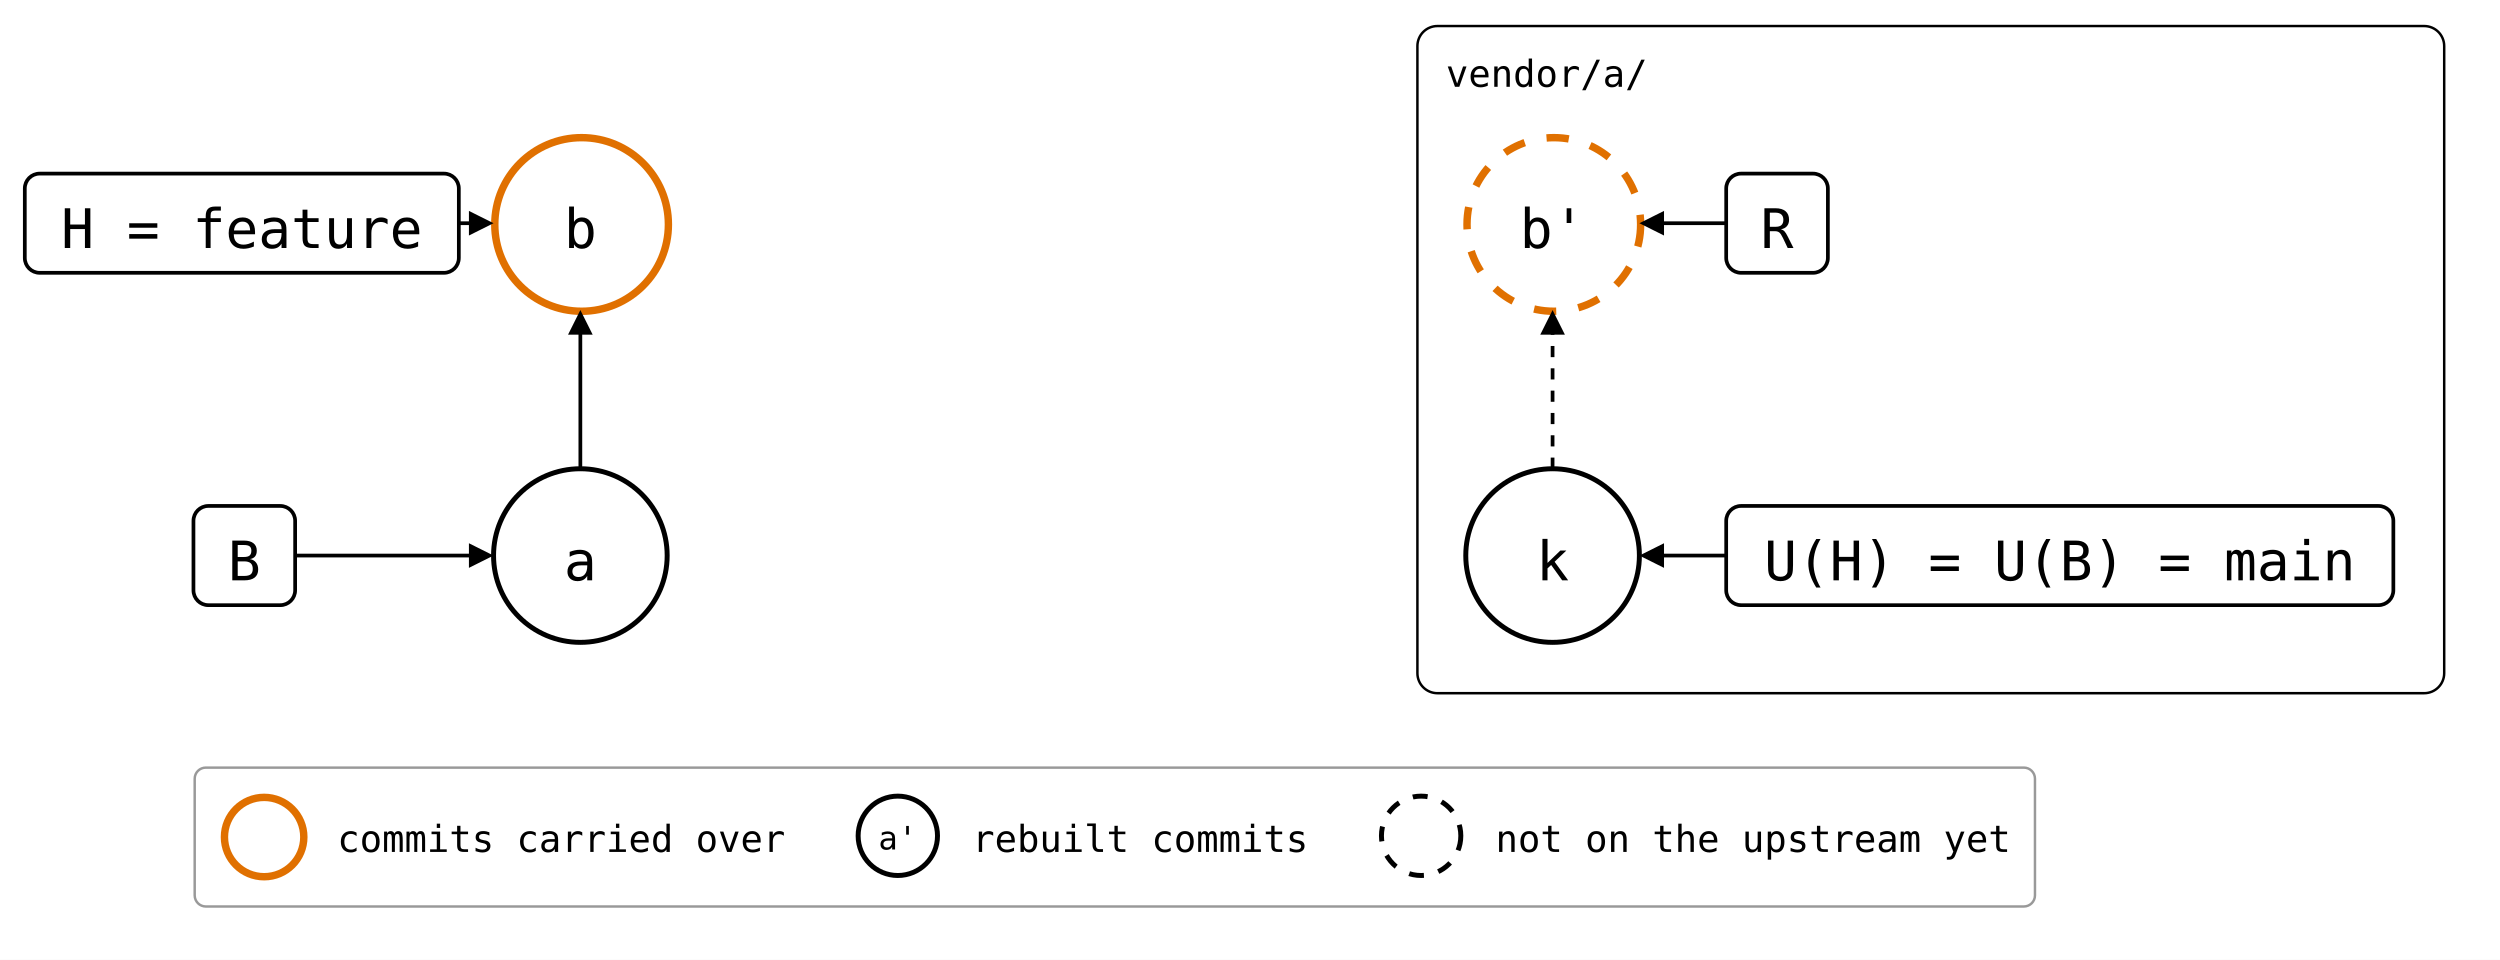
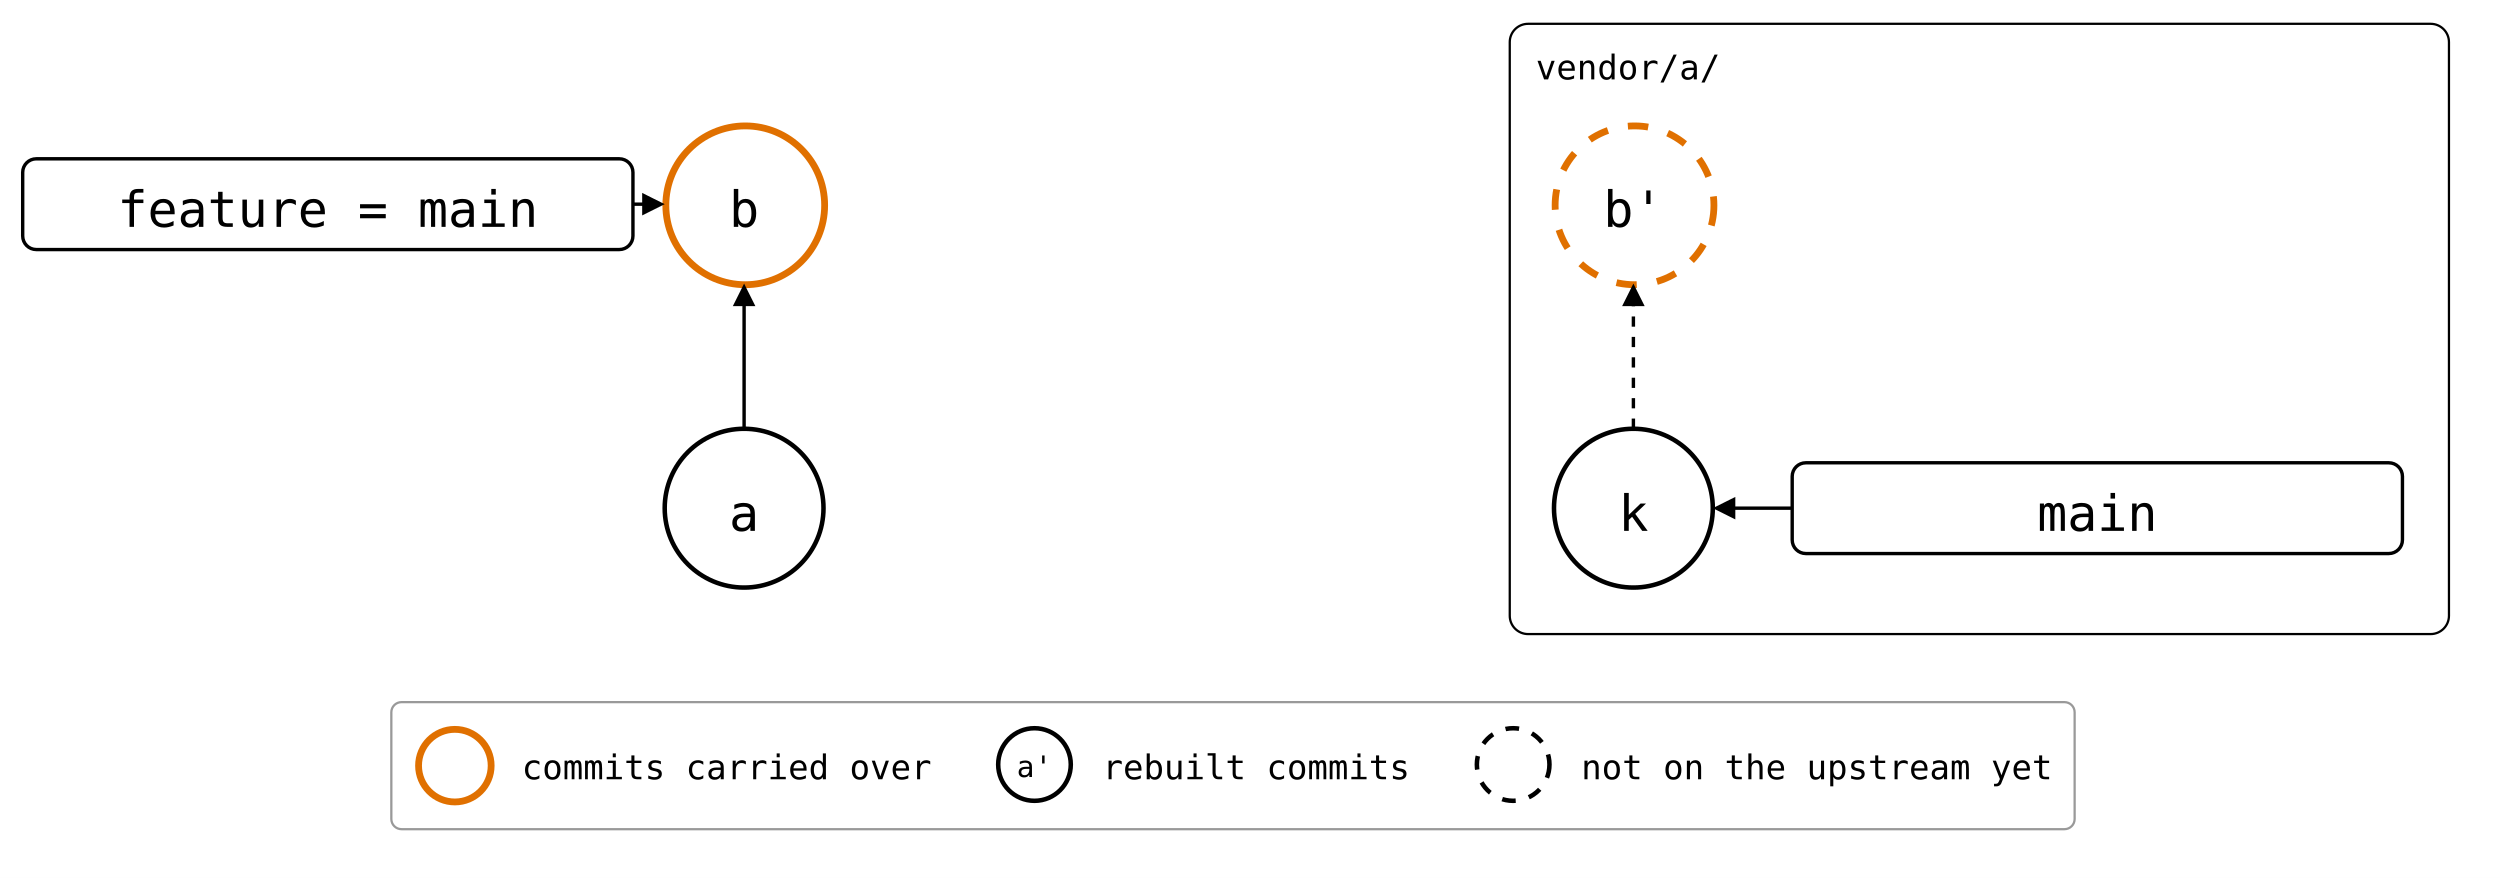
- <svg xmlns="http://www.w3.org/2000/svg" style="background: #ffffff; background-color: light-dark(#ffffff, #121212); color-scheme: light dark;" version="1.1" width="1008px" height="387px" viewBox="0 0 1008 387" id="ge-svg-UJEoof1zRk_AC2psMq-E" content="&lt;mxfile host=&quot;Electron&quot;&gt;&#10;  &lt;diagram name=&quot;feature-branch-from-main&quot; id=&quot;feature-branch-from-main&quot;&gt;&#10;    &lt;mxGraphModel dx=&quot;-551&quot; dy=&quot;-130&quot; grid=&quot;0&quot; gridSize=&quot;10&quot; guides=&quot;1&quot; tooltips=&quot;1&quot; connect=&quot;1&quot; arrows=&quot;1&quot; fold=&quot;0&quot; page=&quot;0&quot; pageScale=&quot;1&quot; pageWidth=&quot;850&quot; pageHeight=&quot;1100&quot; background=&quot;#ffffff&quot; math=&quot;0&quot; shadow=&quot;0&quot;&gt;&#10;      &lt;root&gt;&#10;        &lt;mxCell id=&quot;0&quot; /&gt;&#10;        &lt;mxCell id=&quot;1&quot; parent=&quot;0&quot; /&gt;&#10;        &lt;mxCell id=&quot;lane&quot; parent=&quot;1&quot; style=&quot;rounded=1;arcSize=3;fillColor=none;strokeWidth=1;fontSize=15;verticalAlign=top;align=left;spacingLeft=10;spacingTop=4;fontFamily=Roboto Mono,monospace;&quot; value=&quot;vendor/a/&quot; vertex=&quot;1&quot;&gt;&#10;          &lt;mxGeometry height=&quot;269&quot; width=&quot;414&quot; x=&quot;601&quot; y=&quot;29&quot; as=&quot;geometry&quot; /&gt;&#10;        &lt;/mxCell&gt;&#10;        &lt;mxCell id=&quot;a&quot; parent=&quot;1&quot; style=&quot;ellipse;aspect=fixed;strokeWidth=2;fontSize=22;fontFamily=Roboto Mono,monospace;&quot; value=&quot;a&quot; vertex=&quot;1&quot;&gt;&#10;          &lt;mxGeometry height=&quot;70&quot; width=&quot;70&quot; x=&quot;229&quot; y=&quot;208&quot; as=&quot;geometry&quot; /&gt;&#10;        &lt;/mxCell&gt;&#10;        &lt;mxCell id=&quot;b&quot; parent=&quot;1&quot; style=&quot;ellipse;aspect=fixed;fontSize=22;fontFamily=Roboto Mono,monospace;strokeColor=#E07000;strokeWidth=3;&quot; value=&quot;b&quot; vertex=&quot;1&quot;&gt;&#10;          &lt;mxGeometry height=&quot;70&quot; width=&quot;70&quot; x=&quot;229&quot; y=&quot;74&quot; as=&quot;geometry&quot; /&gt;&#10;        &lt;/mxCell&gt;&#10;        &lt;mxCell id=&quot;k&quot; parent=&quot;1&quot; style=&quot;ellipse;aspect=fixed;strokeWidth=2;fontSize=22;fontFamily=Roboto Mono,monospace;&quot; value=&quot;k&quot; vertex=&quot;1&quot;&gt;&#10;          &lt;mxGeometry height=&quot;70&quot; width=&quot;70&quot; x=&quot;621&quot; y=&quot;208&quot; as=&quot;geometry&quot; /&gt;&#10;        &lt;/mxCell&gt;&#10;        &lt;mxCell id=&quot;b_&quot; parent=&quot;1&quot; style=&quot;ellipse;aspect=fixed;fontSize=22;fontFamily=Roboto Mono,monospace;dashed=1;strokeColor=#E07000;strokeWidth=3;&quot; value=&quot;b&amp;#39;&quot; vertex=&quot;1&quot;&gt;&#10;          &lt;mxGeometry height=&quot;70&quot; width=&quot;70&quot; x=&quot;621&quot; y=&quot;74&quot; as=&quot;geometry&quot; /&gt;&#10;        &lt;/mxCell&gt;&#10;        &lt;mxCell id=&quot;box0&quot; parent=&quot;1&quot; style=&quot;rounded=1;strokeWidth=1.5;fontSize=22;fontFamily=Roboto Mono,monospace;&quot; value=&quot;H = feature&quot; vertex=&quot;1&quot;&gt;&#10;          &lt;mxGeometry height=&quot;40&quot; width=&quot;175&quot; x=&quot;40&quot; y=&quot;89&quot; as=&quot;geometry&quot; /&gt;&#10;        &lt;/mxCell&gt;&#10;        &lt;mxCell id=&quot;e0&quot; edge=&quot;1&quot; parent=&quot;1&quot; source=&quot;box0&quot; style=&quot;endArrow=block;endFill=1;html=1;strokeWidth=1.5;rounded=0;&quot; target=&quot;b&quot;&gt;&#10;          &lt;mxGeometry relative=&quot;1&quot; as=&quot;geometry&quot; /&gt;&#10;        &lt;/mxCell&gt;&#10;        &lt;mxCell id=&quot;box1&quot; parent=&quot;1&quot; style=&quot;rounded=1;strokeWidth=1.5;fontSize=22;fontFamily=Roboto Mono,monospace;&quot; value=&quot;B&quot; vertex=&quot;1&quot;&gt;&#10;          &lt;mxGeometry height=&quot;40&quot; width=&quot;41&quot; x=&quot;108&quot; y=&quot;223&quot; as=&quot;geometry&quot; /&gt;&#10;        &lt;/mxCell&gt;&#10;        &lt;mxCell id=&quot;e1&quot; edge=&quot;1&quot; parent=&quot;1&quot; source=&quot;box1&quot; style=&quot;endArrow=block;endFill=1;html=1;strokeWidth=1.5;rounded=0;&quot; target=&quot;a&quot;&gt;&#10;          &lt;mxGeometry relative=&quot;1&quot; as=&quot;geometry&quot; /&gt;&#10;        &lt;/mxCell&gt;&#10;        &lt;mxCell id=&quot;box2&quot; parent=&quot;1&quot; style=&quot;rounded=1;strokeWidth=1.5;fontSize=22;fontFamily=Roboto Mono,monospace;&quot; value=&quot;U(H) = U(B) = main&quot; vertex=&quot;1&quot;&gt;&#10;          &lt;mxGeometry height=&quot;40&quot; width=&quot;269&quot; x=&quot;726&quot; y=&quot;223&quot; as=&quot;geometry&quot; /&gt;&#10;        &lt;/mxCell&gt;&#10;        &lt;mxCell id=&quot;e2&quot; edge=&quot;1&quot; parent=&quot;1&quot; source=&quot;box2&quot; style=&quot;endArrow=block;endFill=1;html=1;strokeWidth=1.5;rounded=0;&quot; target=&quot;k&quot;&gt;&#10;          &lt;mxGeometry relative=&quot;1&quot; as=&quot;geometry&quot; /&gt;&#10;        &lt;/mxCell&gt;&#10;        &lt;mxCell id=&quot;box3&quot; parent=&quot;1&quot; style=&quot;rounded=1;strokeWidth=1.5;fontSize=22;fontFamily=Roboto Mono,monospace;&quot; value=&quot;R&quot; vertex=&quot;1&quot;&gt;&#10;          &lt;mxGeometry height=&quot;40&quot; width=&quot;41&quot; x=&quot;726&quot; y=&quot;89&quot; as=&quot;geometry&quot; /&gt;&#10;        &lt;/mxCell&gt;&#10;        &lt;mxCell id=&quot;e3&quot; edge=&quot;1&quot; parent=&quot;1&quot; source=&quot;box3&quot; style=&quot;endArrow=block;endFill=1;html=1;strokeWidth=1.5;rounded=0;&quot; target=&quot;b_&quot;&gt;&#10;          &lt;mxGeometry relative=&quot;1&quot; as=&quot;geometry&quot; /&gt;&#10;        &lt;/mxCell&gt;&#10;        &lt;mxCell id=&quot;e4&quot; edge=&quot;1&quot; parent=&quot;1&quot; source=&quot;a&quot; style=&quot;endArrow=block;endFill=1;html=1;strokeWidth=1.5;rounded=0;&quot; target=&quot;b&quot;&gt;&#10;          &lt;mxGeometry relative=&quot;1&quot; as=&quot;geometry&quot; /&gt;&#10;        &lt;/mxCell&gt;&#10;        &lt;mxCell id=&quot;e5&quot; edge=&quot;1&quot; parent=&quot;1&quot; source=&quot;k&quot; style=&quot;endArrow=block;endFill=1;html=1;strokeWidth=1.5;rounded=0;dashed=1;&quot; target=&quot;b_&quot;&gt;&#10;          &lt;mxGeometry relative=&quot;1&quot; as=&quot;geometry&quot; /&gt;&#10;        &lt;/mxCell&gt;&#10;        &lt;mxCell id=&quot;legend&quot; parent=&quot;1&quot; style=&quot;rounded=1;arcSize=8;fillColor=none;strokeColor=#999999;strokeWidth=1;legend=1;&quot; value=&quot;&quot; vertex=&quot;1&quot;&gt;&#10;          &lt;mxGeometry height=&quot;56&quot; width=&quot;742&quot; x=&quot;108&quot; y=&quot;328&quot; as=&quot;geometry&quot; /&gt;&#10;        &lt;/mxCell&gt;&#10;        &lt;mxCell id=&quot;legend_orange&quot; parent=&quot;legend&quot; style=&quot;ellipse;aspect=fixed;fontSize=13;fontFamily=Roboto Mono,monospace;strokeColor=#E07000;strokeWidth=3;&quot; value=&quot;&quot; vertex=&quot;1&quot;&gt;&#10;          &lt;mxGeometry height=&quot;32&quot; width=&quot;32&quot; x=&quot;12&quot; y=&quot;12&quot; as=&quot;geometry&quot; /&gt;&#10;        &lt;/mxCell&gt;&#10;        &lt;mxCell id=&quot;legend_orange_text&quot; parent=&quot;legend&quot; style=&quot;text;align=left;verticalAlign=middle;fontSize=15;fontFamily=Roboto Mono,monospace;&quot; value=&quot;commits carried over&quot; vertex=&quot;1&quot;&gt;&#10;          &lt;mxGeometry height=&quot;32&quot; width=&quot;180&quot; x=&quot;56&quot; y=&quot;12&quot; as=&quot;geometry&quot; /&gt;&#10;        &lt;/mxCell&gt;&#10;        &lt;mxCell id=&quot;legend_prime&quot; parent=&quot;legend&quot; style=&quot;ellipse;aspect=fixed;fontSize=13;fontFamily=Roboto Mono,monospace;strokeWidth=2;&quot; value=&quot;a&amp;#39;&quot; vertex=&quot;1&quot;&gt;&#10;          &lt;mxGeometry height=&quot;32&quot; width=&quot;32&quot; x=&quot;268&quot; y=&quot;12&quot; as=&quot;geometry&quot; /&gt;&#10;        &lt;/mxCell&gt;&#10;        &lt;mxCell id=&quot;legend_prime_text&quot; parent=&quot;legend&quot; style=&quot;text;align=left;verticalAlign=middle;fontSize=15;fontFamily=Roboto Mono,monospace;&quot; value=&quot;rebuilt commits&quot; vertex=&quot;1&quot;&gt;&#10;          &lt;mxGeometry height=&quot;32&quot; width=&quot;135&quot; x=&quot;312&quot; y=&quot;12&quot; as=&quot;geometry&quot; /&gt;&#10;        &lt;/mxCell&gt;&#10;        &lt;mxCell id=&quot;legend_dashed&quot; parent=&quot;legend&quot; style=&quot;ellipse;aspect=fixed;fontSize=13;fontFamily=Roboto Mono,monospace;strokeWidth=2;dashed=1;&quot; value=&quot;&quot; vertex=&quot;1&quot;&gt;&#10;          &lt;mxGeometry height=&quot;32&quot; width=&quot;32&quot; x=&quot;479&quot; y=&quot;12&quot; as=&quot;geometry&quot; /&gt;&#10;        &lt;/mxCell&gt;&#10;        &lt;mxCell id=&quot;legend_dashed_text&quot; parent=&quot;legend&quot; style=&quot;text;align=left;verticalAlign=middle;fontSize=15;fontFamily=Roboto Mono,monospace;&quot; value=&quot;not on the upstream yet&quot; vertex=&quot;1&quot;&gt;&#10;          &lt;mxGeometry height=&quot;32&quot; width=&quot;207&quot; x=&quot;523&quot; y=&quot;12&quot; as=&quot;geometry&quot; /&gt;&#10;        &lt;/mxCell&gt;&#10;      &lt;/root&gt;&#10;    &lt;/mxGraphModel&gt;&#10;  &lt;/diagram&gt;&#10;&lt;/mxfile&gt;&#10;">
-   <style type="text/css">@supports (color: light-dark(#000, #fff)) { #ge-svg-UJEoof1zRk_AC2psMq-E { --ge-adaptive-bg: light-dark(#ffffff, var(--ge-dark-color, #121212)); } }</style>
+ <svg xmlns="http://www.w3.org/2000/svg" style="background: #ffffff; background-color: light-dark(#ffffff, #121212); color-scheme: light dark;" version="1.1" width="1102px" height="387px" viewBox="0 0 1102 387" id="ge-svg-fFv4bdB4Skg7GI3gWGqS" content="&lt;mxfile host=&quot;Electron&quot;&gt;&#10;  &lt;diagram name=&quot;feature-branch-from-main&quot; id=&quot;feature-branch-from-main&quot;&gt;&#10;    &lt;mxGraphModel dx=&quot;-504&quot; dy=&quot;-130&quot; grid=&quot;0&quot; gridSize=&quot;10&quot; guides=&quot;1&quot; tooltips=&quot;1&quot; connect=&quot;1&quot; arrows=&quot;1&quot; fold=&quot;0&quot; page=&quot;0&quot; pageScale=&quot;1&quot; pageWidth=&quot;850&quot; pageHeight=&quot;1100&quot; background=&quot;#ffffff&quot; math=&quot;0&quot; shadow=&quot;0&quot;&gt;&#10;      &lt;root&gt;&#10;        &lt;mxCell id=&quot;0&quot; /&gt;&#10;        &lt;mxCell id=&quot;1&quot; parent=&quot;0&quot; /&gt;&#10;        &lt;mxCell id=&quot;lane&quot; parent=&quot;1&quot; style=&quot;rounded=1;arcSize=3;fillColor=none;strokeWidth=1;fontSize=15;verticalAlign=top;align=left;spacingLeft=10;spacingTop=4;fontFamily=Roboto Mono,monospace;&quot; value=&quot;vendor/a/&quot; vertex=&quot;1&quot;&gt;&#10;          &lt;mxGeometry height=&quot;269&quot; width=&quot;414&quot; x=&quot;601&quot; y=&quot;29&quot; as=&quot;geometry&quot; /&gt;&#10;        &lt;/mxCell&gt;&#10;        &lt;mxCell id=&quot;a&quot; parent=&quot;1&quot; style=&quot;ellipse;aspect=fixed;strokeWidth=2;fontSize=22;fontFamily=Roboto Mono,monospace;&quot; value=&quot;a&quot; vertex=&quot;1&quot;&gt;&#10;          &lt;mxGeometry height=&quot;70&quot; width=&quot;70&quot; x=&quot;229&quot; y=&quot;208&quot; as=&quot;geometry&quot; /&gt;&#10;        &lt;/mxCell&gt;&#10;        &lt;mxCell id=&quot;b&quot; parent=&quot;1&quot; style=&quot;ellipse;aspect=fixed;fontSize=22;fontFamily=Roboto Mono,monospace;strokeColor=#E07000;strokeWidth=3;&quot; value=&quot;b&quot; vertex=&quot;1&quot;&gt;&#10;          &lt;mxGeometry height=&quot;70&quot; width=&quot;70&quot; x=&quot;229&quot; y=&quot;74&quot; as=&quot;geometry&quot; /&gt;&#10;        &lt;/mxCell&gt;&#10;        &lt;mxCell id=&quot;k&quot; parent=&quot;1&quot; style=&quot;ellipse;aspect=fixed;strokeWidth=2;fontSize=22;fontFamily=Roboto Mono,monospace;&quot; value=&quot;k&quot; vertex=&quot;1&quot;&gt;&#10;          &lt;mxGeometry height=&quot;70&quot; width=&quot;70&quot; x=&quot;621&quot; y=&quot;208&quot; as=&quot;geometry&quot; /&gt;&#10;        &lt;/mxCell&gt;&#10;        &lt;mxCell id=&quot;b_&quot; parent=&quot;1&quot; style=&quot;ellipse;aspect=fixed;fontSize=22;fontFamily=Roboto Mono,monospace;dashed=1;strokeColor=#E07000;strokeWidth=3;&quot; value=&quot;b&amp;#39;&quot; vertex=&quot;1&quot;&gt;&#10;          &lt;mxGeometry height=&quot;70&quot; width=&quot;70&quot; x=&quot;621&quot; y=&quot;74&quot; as=&quot;geometry&quot; /&gt;&#10;        &lt;/mxCell&gt;&#10;        &lt;mxCell id=&quot;box0&quot; parent=&quot;1&quot; style=&quot;rounded=1;strokeWidth=1.5;fontSize=22;fontFamily=Roboto Mono,monospace;&quot; value=&quot;feature = main&quot; vertex=&quot;1&quot;&gt;&#10;          &lt;mxGeometry height=&quot;40&quot; width=&quot;269&quot; x=&quot;-54&quot; y=&quot;89&quot; as=&quot;geometry&quot; /&gt;&#10;        &lt;/mxCell&gt;&#10;        &lt;mxCell id=&quot;e0&quot; edge=&quot;1&quot; parent=&quot;1&quot; source=&quot;box0&quot; style=&quot;endArrow=block;endFill=1;html=1;strokeWidth=1.5;rounded=0;&quot; target=&quot;b&quot;&gt;&#10;          &lt;mxGeometry relative=&quot;1&quot; as=&quot;geometry&quot; /&gt;&#10;        &lt;/mxCell&gt;&#10;        &lt;mxCell id=&quot;box2&quot; parent=&quot;1&quot; style=&quot;rounded=1;strokeWidth=1.5;fontSize=22;fontFamily=Roboto Mono,monospace;&quot; value=&quot;main&quot; vertex=&quot;1&quot;&gt;&#10;          &lt;mxGeometry height=&quot;40&quot; width=&quot;269&quot; x=&quot;726&quot; y=&quot;223&quot; as=&quot;geometry&quot; /&gt;&#10;        &lt;/mxCell&gt;&#10;        &lt;mxCell id=&quot;e2&quot; edge=&quot;1&quot; parent=&quot;1&quot; source=&quot;box2&quot; style=&quot;endArrow=block;endFill=1;html=1;strokeWidth=1.5;rounded=0;&quot; target=&quot;k&quot;&gt;&#10;          &lt;mxGeometry relative=&quot;1&quot; as=&quot;geometry&quot; /&gt;&#10;        &lt;/mxCell&gt;&#10;        &lt;mxCell id=&quot;e4&quot; edge=&quot;1&quot; parent=&quot;1&quot; source=&quot;a&quot; style=&quot;endArrow=block;endFill=1;html=1;strokeWidth=1.5;rounded=0;&quot; target=&quot;b&quot;&gt;&#10;          &lt;mxGeometry relative=&quot;1&quot; as=&quot;geometry&quot; /&gt;&#10;        &lt;/mxCell&gt;&#10;        &lt;mxCell id=&quot;e5&quot; edge=&quot;1&quot; parent=&quot;1&quot; source=&quot;k&quot; style=&quot;endArrow=block;endFill=1;html=1;strokeWidth=1.5;rounded=0;dashed=1;&quot; target=&quot;b_&quot;&gt;&#10;          &lt;mxGeometry relative=&quot;1&quot; as=&quot;geometry&quot; /&gt;&#10;        &lt;/mxCell&gt;&#10;        &lt;mxCell id=&quot;legend&quot; parent=&quot;1&quot; style=&quot;rounded=1;arcSize=8;fillColor=none;strokeColor=#999999;strokeWidth=1;legend=1;&quot; value=&quot;&quot; vertex=&quot;1&quot;&gt;&#10;          &lt;mxGeometry height=&quot;56&quot; width=&quot;742&quot; x=&quot;108&quot; y=&quot;328&quot; as=&quot;geometry&quot; /&gt;&#10;        &lt;/mxCell&gt;&#10;        &lt;mxCell id=&quot;legend_orange&quot; parent=&quot;legend&quot; style=&quot;ellipse;aspect=fixed;fontSize=13;fontFamily=Roboto Mono,monospace;strokeColor=#E07000;strokeWidth=3;&quot; value=&quot;&quot; vertex=&quot;1&quot;&gt;&#10;          &lt;mxGeometry height=&quot;32&quot; width=&quot;32&quot; x=&quot;12&quot; y=&quot;12&quot; as=&quot;geometry&quot; /&gt;&#10;        &lt;/mxCell&gt;&#10;        &lt;mxCell id=&quot;legend_orange_text&quot; parent=&quot;legend&quot; style=&quot;text;align=left;verticalAlign=middle;fontSize=15;fontFamily=Roboto Mono,monospace;&quot; value=&quot;commits carried over&quot; vertex=&quot;1&quot;&gt;&#10;          &lt;mxGeometry height=&quot;32&quot; width=&quot;180&quot; x=&quot;56&quot; y=&quot;12&quot; as=&quot;geometry&quot; /&gt;&#10;        &lt;/mxCell&gt;&#10;        &lt;mxCell id=&quot;legend_prime&quot; parent=&quot;legend&quot; style=&quot;ellipse;aspect=fixed;fontSize=13;fontFamily=Roboto Mono,monospace;strokeWidth=2;&quot; value=&quot;a&amp;#39;&quot; vertex=&quot;1&quot;&gt;&#10;          &lt;mxGeometry height=&quot;32&quot; width=&quot;32&quot; x=&quot;268&quot; y=&quot;12&quot; as=&quot;geometry&quot; /&gt;&#10;        &lt;/mxCell&gt;&#10;        &lt;mxCell id=&quot;legend_prime_text&quot; parent=&quot;legend&quot; style=&quot;text;align=left;verticalAlign=middle;fontSize=15;fontFamily=Roboto Mono,monospace;&quot; value=&quot;rebuilt commits&quot; vertex=&quot;1&quot;&gt;&#10;          &lt;mxGeometry height=&quot;32&quot; width=&quot;135&quot; x=&quot;312&quot; y=&quot;12&quot; as=&quot;geometry&quot; /&gt;&#10;        &lt;/mxCell&gt;&#10;        &lt;mxCell id=&quot;legend_dashed&quot; parent=&quot;legend&quot; style=&quot;ellipse;aspect=fixed;fontSize=13;fontFamily=Roboto Mono,monospace;strokeWidth=2;dashed=1;&quot; value=&quot;&quot; vertex=&quot;1&quot;&gt;&#10;          &lt;mxGeometry height=&quot;32&quot; width=&quot;32&quot; x=&quot;479&quot; y=&quot;12&quot; as=&quot;geometry&quot; /&gt;&#10;        &lt;/mxCell&gt;&#10;        &lt;mxCell id=&quot;legend_dashed_text&quot; parent=&quot;legend&quot; style=&quot;text;align=left;verticalAlign=middle;fontSize=15;fontFamily=Roboto Mono,monospace;&quot; value=&quot;not on the upstream yet&quot; vertex=&quot;1&quot;&gt;&#10;          &lt;mxGeometry height=&quot;32&quot; width=&quot;207&quot; x=&quot;523&quot; y=&quot;12&quot; as=&quot;geometry&quot; /&gt;&#10;        &lt;/mxCell&gt;&#10;      &lt;/root&gt;&#10;    &lt;/mxGraphModel&gt;&#10;  &lt;/diagram&gt;&#10;&lt;/mxfile&gt;&#10;">
+   <style type="text/css">@supports (color: light-dark(#000, #fff)) { #ge-svg-fFv4bdB4Skg7GI3gWGqS { --ge-adaptive-bg: light-dark(#ffffff, var(--ge-dark-color, #121212)); } }</style>
  <defs />
  <rect fill="#ffffff" width="100%" height="100%" x="0" y="0" style="fill: light-dark(rgb(255, 255, 255), rgb(18, 18, 18));" />
  <g>
    <g data-cell-id="0">
      <g data-cell-id="1">
        <g data-cell-id="lane">
          <g transform="translate(0.5,0.5)">
-             <rect x="571" y="10" width="414" height="269" rx="8.07" ry="8.07" fill="none" stroke="#000000" pointer-events="all" style="stroke: light-dark(rgb(0, 0, 0), rgb(255, 255, 255));" />
+             <rect x="665" y="10" width="414" height="269" rx="8.07" ry="8.07" fill="none" stroke="#000000" pointer-events="all" style="stroke: light-dark(rgb(0, 0, 0), rgb(255, 255, 255));" />
          </g>
          <g>
            <g fill="#000000" font-family="'Roboto Mono', monospace" text-anchor="start" font-size="15px" style="fill: light-dark(rgb(0, 0, 0), rgb(255, 255, 255));">
-               <text x="583" y="35">vendor/a/</text>
+               <text x="677" y="35">vendor/a/</text>
            </g>
          </g>
        </g>
        <g data-cell-id="a">
          <g>
-             <ellipse cx="234" cy="224" rx="35" ry="35" fill="#ffffff" stroke="#000000" stroke-width="2" pointer-events="all" style="fill: var(--ge-adaptive-bg, #ffffff); stroke: light-dark(rgb(0, 0, 0), rgb(255, 255, 255));" />
+             <ellipse cx="328" cy="224" rx="35" ry="35" fill="#ffffff" stroke="#000000" stroke-width="2" pointer-events="all" style="fill: var(--ge-adaptive-bg, #ffffff); stroke: light-dark(rgb(0, 0, 0), rgb(255, 255, 255));" />
          </g>
          <g>
            <g fill="#000000" font-family="'Roboto Mono', monospace" text-anchor="middle" font-size="22px" style="fill: light-dark(rgb(0, 0, 0), rgb(255, 255, 255));">
-               <text x="234" y="234">a</text>
+               <text x="328" y="234">a</text>
            </g>
          </g>
        </g>
        <g data-cell-id="b">
          <g transform="translate(0.5,0.5)">
-             <ellipse cx="234" cy="90" rx="35" ry="35" fill="#ffffff" stroke="#e07000" stroke-width="3" pointer-events="all" style="fill: var(--ge-adaptive-bg, #ffffff); stroke: light-dark(rgb(224, 112, 0), rgb(210, 114, 18));" />
+             <ellipse cx="328" cy="90" rx="35" ry="35" fill="#ffffff" stroke="#e07000" stroke-width="3" pointer-events="all" style="fill: var(--ge-adaptive-bg, #ffffff); stroke: light-dark(rgb(224, 112, 0), rgb(210, 114, 18));" />
          </g>
          <g>
            <g fill="#000000" font-family="'Roboto Mono', monospace" text-anchor="middle" font-size="22px" style="fill: light-dark(rgb(0, 0, 0), rgb(255, 255, 255));">
-               <text x="234" y="100">b</text>
+               <text x="328" y="100">b</text>
            </g>
          </g>
        </g>
        <g data-cell-id="k">
          <g>
-             <ellipse cx="626" cy="224" rx="35" ry="35" fill="#ffffff" stroke="#000000" stroke-width="2" pointer-events="all" style="fill: var(--ge-adaptive-bg, #ffffff); stroke: light-dark(rgb(0, 0, 0), rgb(255, 255, 255));" />
+             <ellipse cx="720" cy="224" rx="35" ry="35" fill="#ffffff" stroke="#000000" stroke-width="2" pointer-events="all" style="fill: var(--ge-adaptive-bg, #ffffff); stroke: light-dark(rgb(0, 0, 0), rgb(255, 255, 255));" />
          </g>
          <g>
            <g fill="#000000" font-family="'Roboto Mono', monospace" text-anchor="middle" font-size="22px" style="fill: light-dark(rgb(0, 0, 0), rgb(255, 255, 255));">
-               <text x="626" y="234">k</text>
+               <text x="720" y="234">k</text>
            </g>
          </g>
        </g>
        <g data-cell-id="b_">
          <g transform="translate(0.5,0.5)">
-             <ellipse cx="626" cy="90" rx="35" ry="35" fill="#ffffff" stroke="#e07000" stroke-width="3" stroke-dasharray="9 9" pointer-events="all" style="fill: var(--ge-adaptive-bg, #ffffff); stroke: light-dark(rgb(224, 112, 0), rgb(210, 114, 18));" />
+             <ellipse cx="720" cy="90" rx="35" ry="35" fill="#ffffff" stroke="#e07000" stroke-width="3" stroke-dasharray="9 9" pointer-events="all" style="fill: var(--ge-adaptive-bg, #ffffff); stroke: light-dark(rgb(224, 112, 0), rgb(210, 114, 18));" />
          </g>
          <g>
            <g fill="#000000" font-family="'Roboto Mono', monospace" text-anchor="middle" font-size="22px" style="fill: light-dark(rgb(0, 0, 0), rgb(255, 255, 255));">
-               <text x="626" y="100">b'</text>
+               <text x="720" y="100">b'</text>
            </g>
          </g>
        </g>
        <g data-cell-id="box0">
          <g>
-             <rect x="10" y="70" width="175" height="40" rx="6" ry="6" fill="#ffffff" stroke="#000000" stroke-width="1.5" pointer-events="all" style="fill: var(--ge-adaptive-bg, #ffffff); stroke: light-dark(rgb(0, 0, 0), rgb(255, 255, 255));" />
+             <rect x="10" y="70" width="269" height="40" rx="6" ry="6" fill="#ffffff" stroke="#000000" stroke-width="1.5" pointer-events="all" style="fill: var(--ge-adaptive-bg, #ffffff); stroke: light-dark(rgb(0, 0, 0), rgb(255, 255, 255));" />
          </g>
          <g>
            <g fill="#000000" font-family="'Roboto Mono', monospace" text-anchor="middle" font-size="22px" style="fill: light-dark(rgb(0, 0, 0), rgb(255, 255, 255));">
-               <text x="97.5" y="100">H = feature</text>
+               <text x="144.5" y="100">feature = main</text>
            </g>
          </g>
        </g>
        <g data-cell-id="e0">
          <g>
-             <path d="M 185 90 L 189.82 90" fill="none" stroke="#000000" stroke-width="1.5" stroke-miterlimit="10" pointer-events="stroke" style="stroke: light-dark(rgb(0, 0, 0), rgb(255, 255, 255));" />
-             <path d="M 197.32 90 L 189.82 93.75 L 189.82 86.25 Z" fill="#000000" stroke="#000000" stroke-width="1.5" stroke-miterlimit="10" pointer-events="all" style="fill: light-dark(rgb(0, 0, 0), rgb(255, 255, 255)); stroke: light-dark(rgb(0, 0, 0), rgb(255, 255, 255));" />
-           </g>
-         </g>
-         <g data-cell-id="box1">
-           <g>
-             <rect x="78" y="204" width="41" height="40" rx="6" ry="6" fill="#ffffff" stroke="#000000" stroke-width="1.5" pointer-events="all" style="fill: var(--ge-adaptive-bg, #ffffff); stroke: light-dark(rgb(0, 0, 0), rgb(255, 255, 255));" />
-           </g>
-           <g>
-             <g fill="#000000" font-family="'Roboto Mono', monospace" text-anchor="middle" font-size="22px" style="fill: light-dark(rgb(0, 0, 0), rgb(255, 255, 255));">
-               <text x="98.5" y="234">B</text>
-             </g>
-           </g>
-         </g>
-         <g data-cell-id="e1">
-           <g>
-             <path d="M 119 224 L 189.82 224" fill="none" stroke="#000000" stroke-width="1.5" stroke-miterlimit="10" pointer-events="stroke" style="stroke: light-dark(rgb(0, 0, 0), rgb(255, 255, 255));" />
-             <path d="M 197.32 224 L 189.82 227.75 L 189.82 220.25 Z" fill="#000000" stroke="#000000" stroke-width="1.5" stroke-miterlimit="10" pointer-events="all" style="fill: light-dark(rgb(0, 0, 0), rgb(255, 255, 255)); stroke: light-dark(rgb(0, 0, 0), rgb(255, 255, 255));" />
+             <path d="M 279 90 L 283.82 90" fill="none" stroke="#000000" stroke-width="1.5" stroke-miterlimit="10" pointer-events="stroke" style="stroke: light-dark(rgb(0, 0, 0), rgb(255, 255, 255));" />
+             <path d="M 291.32 90 L 283.82 93.75 L 283.82 86.25 Z" fill="#000000" stroke="#000000" stroke-width="1.5" stroke-miterlimit="10" pointer-events="all" style="fill: light-dark(rgb(0, 0, 0), rgb(255, 255, 255)); stroke: light-dark(rgb(0, 0, 0), rgb(255, 255, 255));" />
          </g>
        </g>
        <g data-cell-id="box2">
          <g>
-             <rect x="696" y="204" width="269" height="40" rx="6" ry="6" fill="#ffffff" stroke="#000000" stroke-width="1.5" pointer-events="all" style="fill: var(--ge-adaptive-bg, #ffffff); stroke: light-dark(rgb(0, 0, 0), rgb(255, 255, 255));" />
+             <rect x="790" y="204" width="269" height="40" rx="6" ry="6" fill="#ffffff" stroke="#000000" stroke-width="1.5" pointer-events="all" style="fill: var(--ge-adaptive-bg, #ffffff); stroke: light-dark(rgb(0, 0, 0), rgb(255, 255, 255));" />
          </g>
          <g>
            <g fill="#000000" font-family="'Roboto Mono', monospace" text-anchor="middle" font-size="22px" style="fill: light-dark(rgb(0, 0, 0), rgb(255, 255, 255));">
-               <text x="830.5" y="234">U(H) = U(B) = main</text>
+               <text x="924.5" y="234">main</text>
            </g>
          </g>
        </g>
        <g data-cell-id="e2">
          <g>
-             <path d="M 696 224 L 670.18 224" fill="none" stroke="#000000" stroke-width="1.5" stroke-miterlimit="10" pointer-events="stroke" style="stroke: light-dark(rgb(0, 0, 0), rgb(255, 255, 255));" />
-             <path d="M 662.68 224 L 670.18 220.25 L 670.18 227.75 Z" fill="#000000" stroke="#000000" stroke-width="1.5" stroke-miterlimit="10" pointer-events="all" style="fill: light-dark(rgb(0, 0, 0), rgb(255, 255, 255)); stroke: light-dark(rgb(0, 0, 0), rgb(255, 255, 255));" />
-           </g>
-         </g>
-         <g data-cell-id="box3">
-           <g>
-             <rect x="696" y="70" width="41" height="40" rx="6" ry="6" fill="#ffffff" stroke="#000000" stroke-width="1.5" pointer-events="all" style="fill: var(--ge-adaptive-bg, #ffffff); stroke: light-dark(rgb(0, 0, 0), rgb(255, 255, 255));" />
-           </g>
-           <g>
-             <g fill="#000000" font-family="'Roboto Mono', monospace" text-anchor="middle" font-size="22px" style="fill: light-dark(rgb(0, 0, 0), rgb(255, 255, 255));">
-               <text x="716.5" y="100">R</text>
-             </g>
-           </g>
-         </g>
-         <g data-cell-id="e3">
-           <g>
-             <path d="M 696 90 L 670.18 90" fill="none" stroke="#000000" stroke-width="1.5" stroke-miterlimit="10" pointer-events="stroke" style="stroke: light-dark(rgb(0, 0, 0), rgb(255, 255, 255));" />
-             <path d="M 662.68 90 L 670.18 86.25 L 670.18 93.75 Z" fill="#000000" stroke="#000000" stroke-width="1.5" stroke-miterlimit="10" pointer-events="all" style="fill: light-dark(rgb(0, 0, 0), rgb(255, 255, 255)); stroke: light-dark(rgb(0, 0, 0), rgb(255, 255, 255));" />
+             <path d="M 790 224 L 764.18 224" fill="none" stroke="#000000" stroke-width="1.5" stroke-miterlimit="10" pointer-events="stroke" style="stroke: light-dark(rgb(0, 0, 0), rgb(255, 255, 255));" />
+             <path d="M 756.68 224 L 764.18 220.25 L 764.18 227.75 Z" fill="#000000" stroke="#000000" stroke-width="1.5" stroke-miterlimit="10" pointer-events="all" style="fill: light-dark(rgb(0, 0, 0), rgb(255, 255, 255)); stroke: light-dark(rgb(0, 0, 0), rgb(255, 255, 255));" />
          </g>
        </g>
        <g data-cell-id="e4">
          <g>
-             <path d="M 234 189 L 234 134.18" fill="none" stroke="#000000" stroke-width="1.5" stroke-miterlimit="10" pointer-events="stroke" style="stroke: light-dark(rgb(0, 0, 0), rgb(255, 255, 255));" />
-             <path d="M 234 126.68 L 237.75 134.18 L 230.25 134.18 Z" fill="#000000" stroke="#000000" stroke-width="1.5" stroke-miterlimit="10" pointer-events="all" style="fill: light-dark(rgb(0, 0, 0), rgb(255, 255, 255)); stroke: light-dark(rgb(0, 0, 0), rgb(255, 255, 255));" />
+             <path d="M 328 189 L 328 134.18" fill="none" stroke="#000000" stroke-width="1.5" stroke-miterlimit="10" pointer-events="stroke" style="stroke: light-dark(rgb(0, 0, 0), rgb(255, 255, 255));" />
+             <path d="M 328 126.68 L 331.75 134.18 L 324.25 134.18 Z" fill="#000000" stroke="#000000" stroke-width="1.5" stroke-miterlimit="10" pointer-events="all" style="fill: light-dark(rgb(0, 0, 0), rgb(255, 255, 255)); stroke: light-dark(rgb(0, 0, 0), rgb(255, 255, 255));" />
          </g>
        </g>
        <g data-cell-id="e5">
          <g>
-             <path d="M 626 189 L 626 134.18" fill="none" stroke="#000000" stroke-width="1.5" stroke-miterlimit="10" stroke-dasharray="4.5 4.5" pointer-events="stroke" style="stroke: light-dark(rgb(0, 0, 0), rgb(255, 255, 255));" />
-             <path d="M 626 126.68 L 629.75 134.18 L 622.25 134.18 Z" fill="#000000" stroke="#000000" stroke-width="1.5" stroke-miterlimit="10" pointer-events="all" style="fill: light-dark(rgb(0, 0, 0), rgb(255, 255, 255)); stroke: light-dark(rgb(0, 0, 0), rgb(255, 255, 255));" />
+             <path d="M 720 189 L 720 134.18" fill="none" stroke="#000000" stroke-width="1.5" stroke-miterlimit="10" stroke-dasharray="4.5 4.5" pointer-events="stroke" style="stroke: light-dark(rgb(0, 0, 0), rgb(255, 255, 255));" />
+             <path d="M 720 126.68 L 723.75 134.18 L 716.25 134.18 Z" fill="#000000" stroke="#000000" stroke-width="1.5" stroke-miterlimit="10" pointer-events="all" style="fill: light-dark(rgb(0, 0, 0), rgb(255, 255, 255)); stroke: light-dark(rgb(0, 0, 0), rgb(255, 255, 255));" />
          </g>
        </g>
        <g data-cell-id="legend">
          <g transform="translate(0.5,0.5)">
-             <rect x="78" y="309" width="742" height="56" rx="4.48" ry="4.48" fill="none" stroke="#999999" pointer-events="all" style="stroke: light-dark(rgb(153, 153, 153), rgb(106, 106, 106));" />
+             <rect x="172" y="309" width="742" height="56" rx="4.48" ry="4.48" fill="none" stroke="#999999" pointer-events="all" style="stroke: light-dark(rgb(153, 153, 153), rgb(106, 106, 106));" />
          </g>
          <g data-cell-id="legend_orange">
            <g transform="translate(0.5,0.5)">
-               <ellipse cx="106" cy="337" rx="16" ry="16" fill="#ffffff" stroke="#e07000" stroke-width="3" pointer-events="all" style="fill: var(--ge-adaptive-bg, #ffffff); stroke: light-dark(rgb(224, 112, 0), rgb(210, 114, 18));" />
+               <ellipse cx="200" cy="337" rx="16" ry="16" fill="#ffffff" stroke="#e07000" stroke-width="3" pointer-events="all" style="fill: var(--ge-adaptive-bg, #ffffff); stroke: light-dark(rgb(224, 112, 0), rgb(210, 114, 18));" />
            </g>
          </g>
          <g data-cell-id="legend_orange_text">
            <g>
-               <rect x="134" y="321" width="180" height="32" fill="none" stroke="none" pointer-events="all" />
+               <rect x="228" y="321" width="180" height="32" fill="none" stroke="none" pointer-events="all" />
            </g>
            <g>
              <g fill="#000000" font-family="'Roboto Mono', monospace" text-anchor="start" font-size="15px" style="fill: light-dark(rgb(0, 0, 0), rgb(255, 255, 255));">
-                 <text x="136" y="343.5">commits carried over</text>
+                 <text x="230" y="343.5">commits carried over</text>
              </g>
            </g>
          </g>
          <g data-cell-id="legend_prime">
            <g>
-               <ellipse cx="362" cy="337" rx="16" ry="16" fill="#ffffff" stroke="#000000" stroke-width="2" pointer-events="all" style="fill: var(--ge-adaptive-bg, #ffffff); stroke: light-dark(rgb(0, 0, 0), rgb(255, 255, 255));" />
+               <ellipse cx="456" cy="337" rx="16" ry="16" fill="#ffffff" stroke="#000000" stroke-width="2" pointer-events="all" style="fill: var(--ge-adaptive-bg, #ffffff); stroke: light-dark(rgb(0, 0, 0), rgb(255, 255, 255));" />
            </g>
            <g>
              <g fill="#000000" font-family="'Roboto Mono', monospace" text-anchor="middle" font-size="13px" style="fill: light-dark(rgb(0, 0, 0), rgb(255, 255, 255));">
-                 <text x="362" y="342.5">a'</text>
+                 <text x="456" y="342.5">a'</text>
              </g>
            </g>
          </g>
          <g data-cell-id="legend_prime_text">
            <g>
-               <rect x="390" y="321" width="135" height="32" fill="none" stroke="none" pointer-events="all" />
+               <rect x="484" y="321" width="135" height="32" fill="none" stroke="none" pointer-events="all" />
            </g>
            <g>
              <g fill="#000000" font-family="'Roboto Mono', monospace" text-anchor="start" font-size="15px" style="fill: light-dark(rgb(0, 0, 0), rgb(255, 255, 255));">
-                 <text x="392" y="343.5">rebuilt commits</text>
+                 <text x="486" y="343.5">rebuilt commits</text>
              </g>
            </g>
          </g>
          <g data-cell-id="legend_dashed">
            <g>
-               <ellipse cx="573" cy="337" rx="16" ry="16" fill="#ffffff" stroke="#000000" stroke-width="2" stroke-dasharray="6 6" pointer-events="all" style="fill: var(--ge-adaptive-bg, #ffffff); stroke: light-dark(rgb(0, 0, 0), rgb(255, 255, 255));" />
+               <ellipse cx="667" cy="337" rx="16" ry="16" fill="#ffffff" stroke="#000000" stroke-width="2" stroke-dasharray="6 6" pointer-events="all" style="fill: var(--ge-adaptive-bg, #ffffff); stroke: light-dark(rgb(0, 0, 0), rgb(255, 255, 255));" />
            </g>
          </g>
          <g data-cell-id="legend_dashed_text">
            <g>
-               <rect x="601" y="321" width="207" height="32" fill="none" stroke="none" pointer-events="all" />
+               <rect x="695" y="321" width="207" height="32" fill="none" stroke="none" pointer-events="all" />
            </g>
            <g>
              <g fill="#000000" font-family="'Roboto Mono', monospace" text-anchor="start" font-size="15px" style="fill: light-dark(rgb(0, 0, 0), rgb(255, 255, 255));">
-                 <text x="603" y="343.5">not on the upstream yet</text>
+                 <text x="697" y="343.5">not on the upstream yet</text>
              </g>
            </g>
          </g>
        </g>
      </g>
    </g>
  </g>
</svg>
